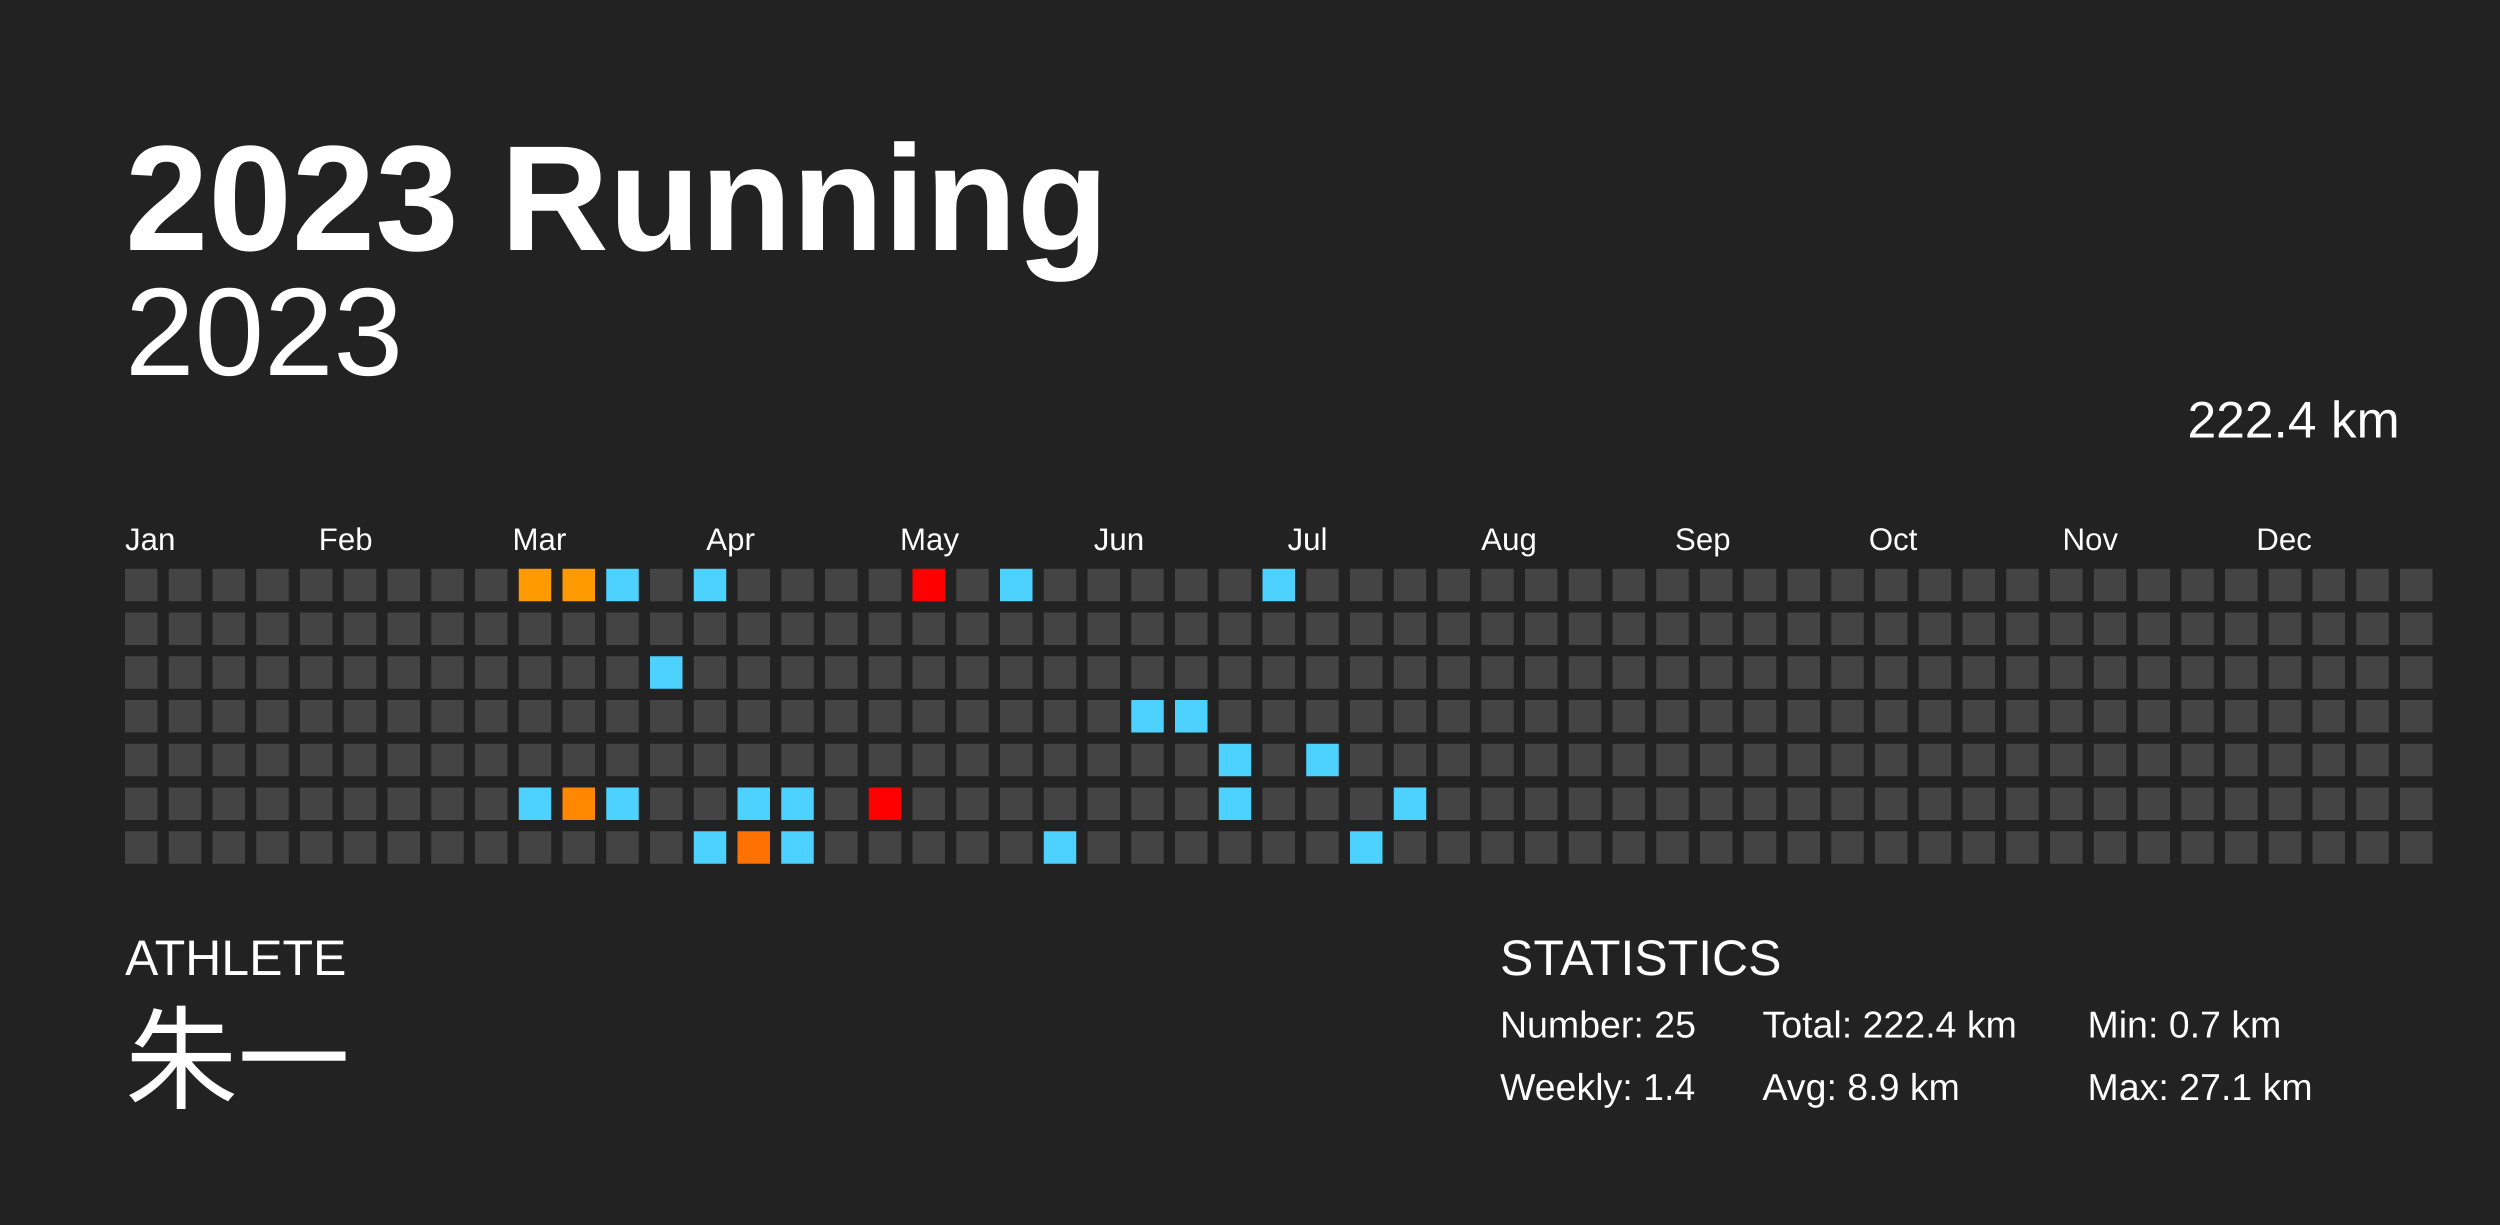
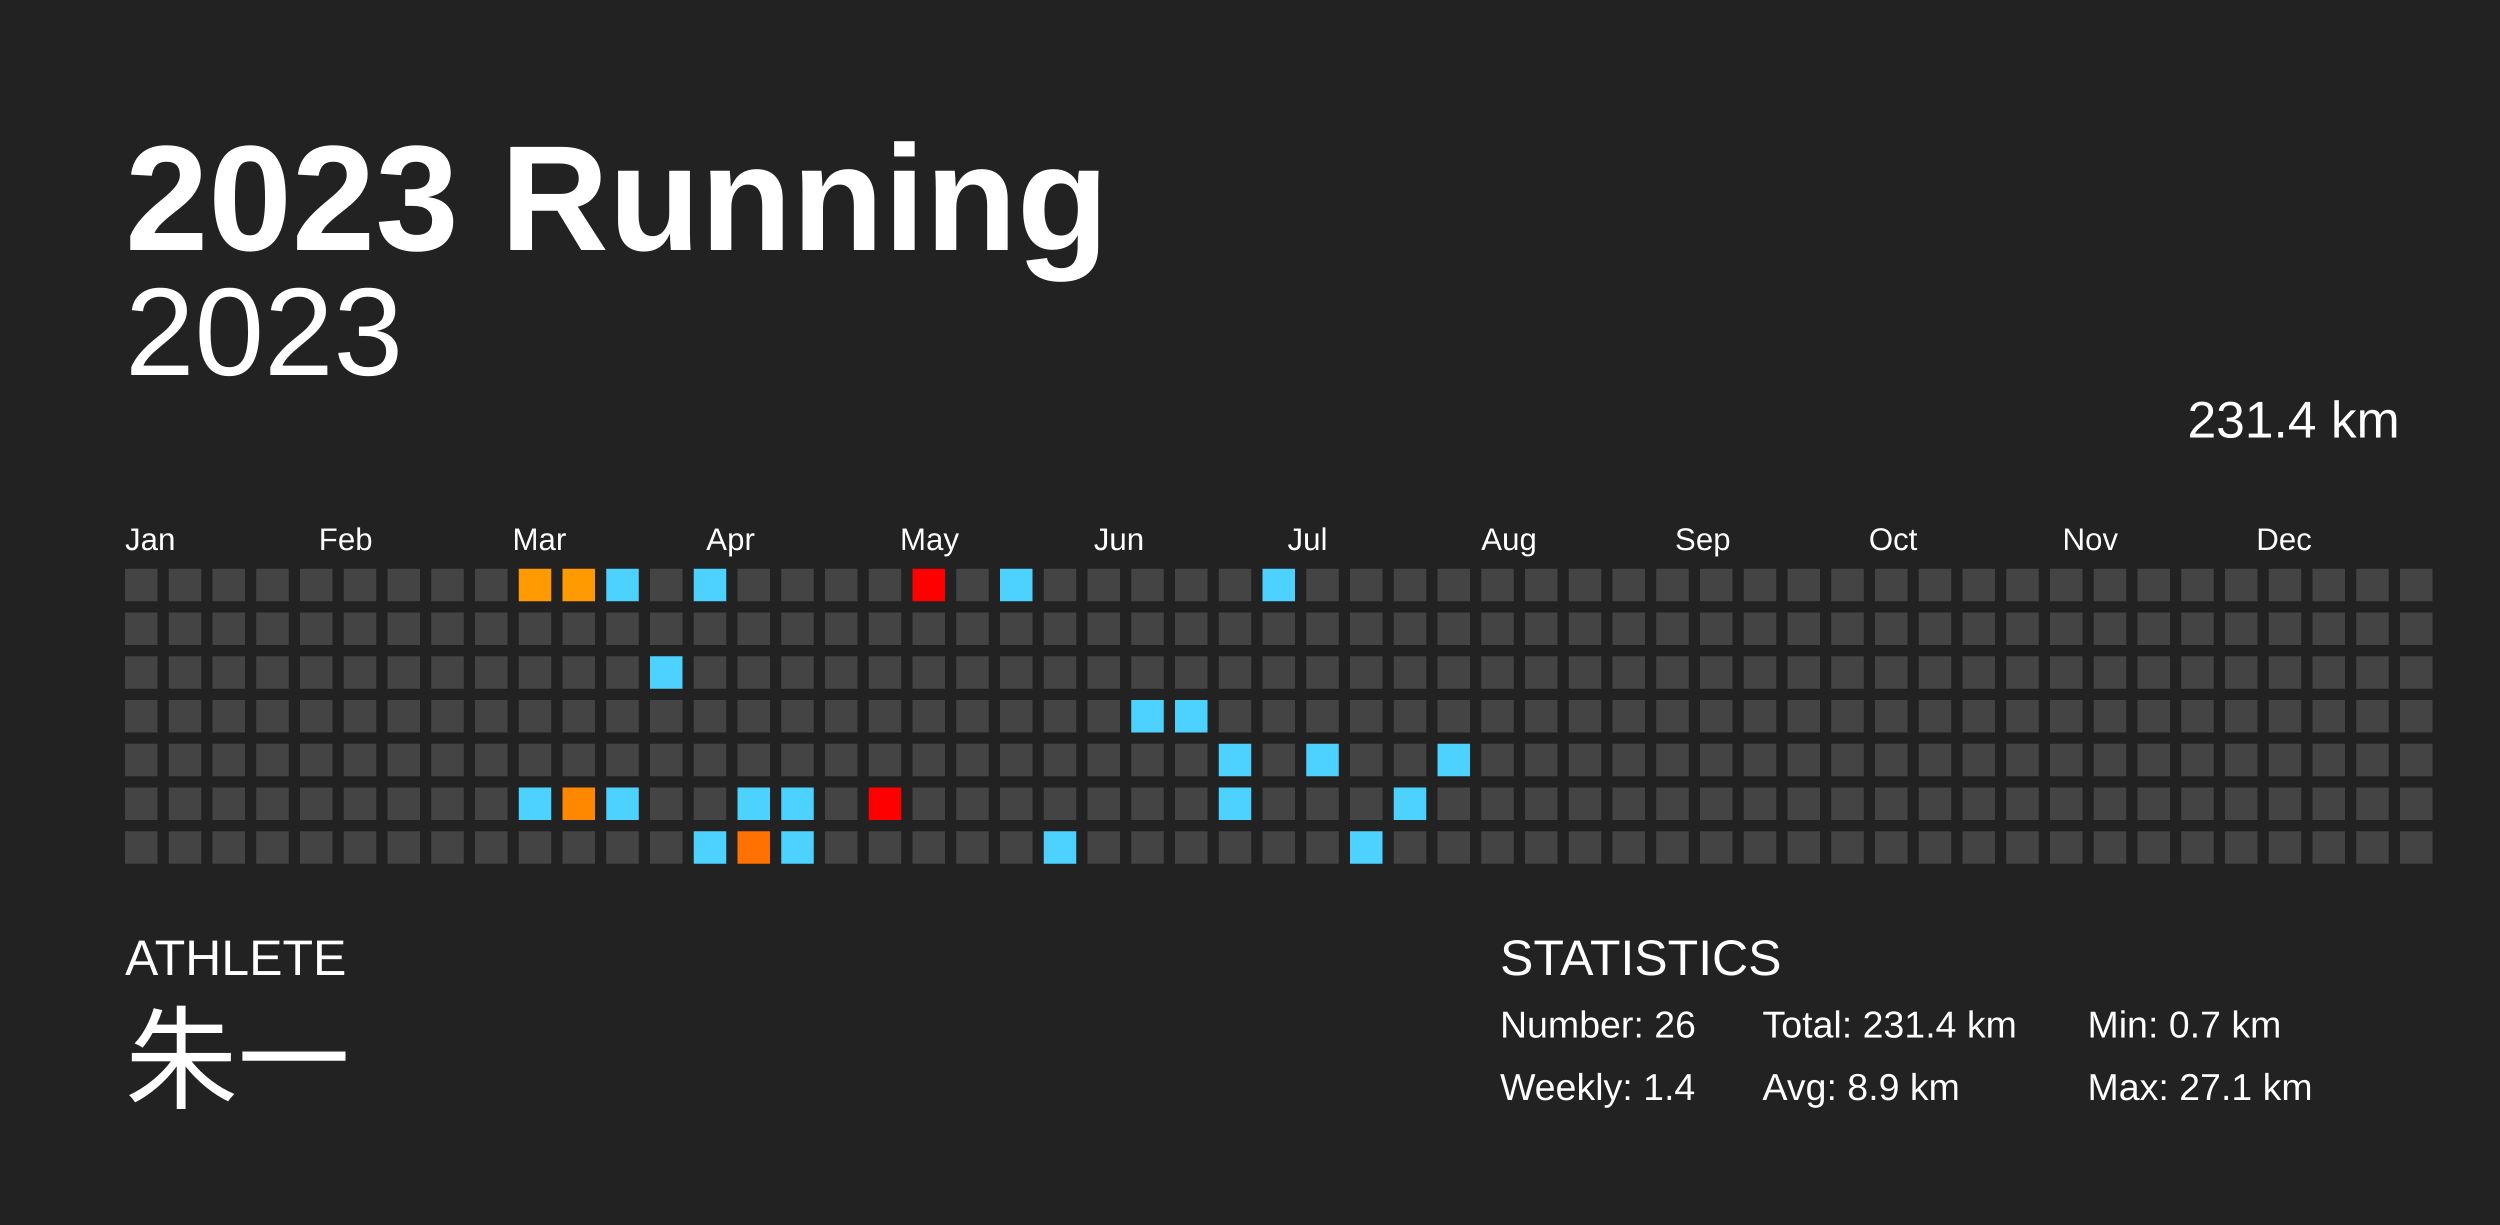
<svg xmlns="http://www.w3.org/2000/svg" baseProfile="full" height="98mm" version="1.1" viewBox="0,0,200,98" width="200mm">
  <defs />
  <rect fill="#222222" height="98" width="200" x="0" y="0" />
  <text fill="#FFFFFF" style="font-size:12px; font-family:Arial; font-weight:bold;" x="10" y="20">2023 Running</text>
  <text fill="#FFFFFF" style="font-size:4px; font-family:Arial" x="10" y="78">ATHLETE</text>
  <text fill="#FFFFFF" style="font-size:9px; font-family:Arial" x="10" y="88">朱一</text>
  <text fill="#FFFFFF" style="font-size:4px; font-family:Arial" x="120" y="78">STATISTICS</text>
-   <text fill="#FFFFFF" style="font-size:3px; font-family:Arial" x="120" y="83">Number: 25</text>
+   <text fill="#FFFFFF" style="font-size:3px; font-family:Arial" x="120" y="83">Number: 26</text>
  <text fill="#FFFFFF" style="font-size:3px; font-family:Arial" x="120" y="88">Weekly: 1.4</text>
-   <text fill="#FFFFFF" style="font-size:3px; font-family:Arial" x="141" y="83">Total: 222.4 km</text>
+   <text fill="#FFFFFF" style="font-size:3px; font-family:Arial" x="141" y="83">Total: 231.4 km</text>
  <text fill="#FFFFFF" style="font-size:3px; font-family:Arial" x="141" y="88">Avg: 8.9 km</text>
  <text fill="#FFFFFF" style="font-size:3px; font-family:Arial" x="167" y="83">Min: 0.7 km</text>
  <text fill="#FFFFFF" style="font-size:3px; font-family:Arial" x="167" y="88">Max: 27.1 km</text>
  <text alignment-baseline="hanging" fill="#FFFFFF" style="font-size:10.0px; font-family:Arial;" x="10" y="30">2023</text>
-   <text alignment-baseline="hanging" fill="#FFFFFF" style="font-size:4.125px; font-family:Arial;" x="175" y="35">222.4 km</text>
+   <text alignment-baseline="hanging" fill="#FFFFFF" style="font-size:4.125px; font-family:Arial;" x="175" y="35">231.4 km</text>
  <text fill="#FFFFFF" style="font-size:2.5px; font-family:Arial" x="10.0" y="44">Jan</text>
  <text fill="#FFFFFF" style="font-size:2.5px; font-family:Arial" x="25.5" y="44">Feb</text>
  <text fill="#FFFFFF" style="font-size:2.5px; font-family:Arial" x="41.0" y="44">Mar</text>
  <text fill="#FFFFFF" style="font-size:2.5px; font-family:Arial" x="56.5" y="44">Apr</text>
  <text fill="#FFFFFF" style="font-size:2.5px; font-family:Arial" x="72.0" y="44">May</text>
  <text fill="#FFFFFF" style="font-size:2.5px; font-family:Arial" x="87.5" y="44">Jun</text>
  <text fill="#FFFFFF" style="font-size:2.5px; font-family:Arial" x="103.0" y="44">Jul</text>
  <text fill="#FFFFFF" style="font-size:2.5px; font-family:Arial" x="118.5" y="44">Aug</text>
  <text fill="#FFFFFF" style="font-size:2.5px; font-family:Arial" x="134.0" y="44">Sep</text>
  <text fill="#FFFFFF" style="font-size:2.5px; font-family:Arial" x="149.5" y="44">Oct</text>
  <text fill="#FFFFFF" style="font-size:2.5px; font-family:Arial" x="165.0" y="44">Nov</text>
  <text fill="#FFFFFF" style="font-size:2.5px; font-family:Arial" x="180.5" y="44">Dec</text>
  <rect fill="#444444" height="2.6" width="2.6" x="10.0" y="45.5" />
  <rect fill="#444444" height="2.6" width="2.6" x="10.0" y="49.0" />
  <rect fill="#444444" height="2.6" width="2.6" x="10.0" y="52.5" />
  <rect fill="#444444" height="2.6" width="2.6" x="10.0" y="56.0" />
  <rect fill="#444444" height="2.6" width="2.6" x="10.0" y="59.5" />
  <rect fill="#444444" height="2.6" width="2.6" x="10.0" y="63.0" />
  <rect fill="#444444" height="2.6" width="2.6" x="10.0" y="66.5" />
  <rect fill="#444444" height="2.6" width="2.6" x="13.5" y="45.5" />
  <rect fill="#444444" height="2.6" width="2.6" x="13.5" y="49.0" />
  <rect fill="#444444" height="2.6" width="2.6" x="13.5" y="52.5" />
  <rect fill="#444444" height="2.6" width="2.6" x="13.5" y="56.0" />
  <rect fill="#444444" height="2.6" width="2.6" x="13.5" y="59.5" />
  <rect fill="#444444" height="2.6" width="2.6" x="13.5" y="63.0" />
  <rect fill="#444444" height="2.6" width="2.6" x="13.5" y="66.5" />
  <rect fill="#444444" height="2.6" width="2.6" x="17.0" y="45.5" />
  <rect fill="#444444" height="2.6" width="2.6" x="17.0" y="49.0" />
  <rect fill="#444444" height="2.6" width="2.6" x="17.0" y="52.5" />
  <rect fill="#444444" height="2.6" width="2.6" x="17.0" y="56.0" />
  <rect fill="#444444" height="2.6" width="2.6" x="17.0" y="59.5" />
  <rect fill="#444444" height="2.6" width="2.6" x="17.0" y="63.0" />
  <rect fill="#444444" height="2.6" width="2.6" x="17.0" y="66.5" />
  <rect fill="#444444" height="2.6" width="2.6" x="20.5" y="45.5" />
  <rect fill="#444444" height="2.6" width="2.6" x="20.5" y="49.0" />
  <rect fill="#444444" height="2.6" width="2.6" x="20.5" y="52.5" />
  <rect fill="#444444" height="2.6" width="2.6" x="20.5" y="56.0" />
  <rect fill="#444444" height="2.6" width="2.6" x="20.5" y="59.5" />
  <rect fill="#444444" height="2.6" width="2.6" x="20.5" y="63.0" />
  <rect fill="#444444" height="2.6" width="2.6" x="20.5" y="66.5" />
  <rect fill="#444444" height="2.6" width="2.6" x="24.0" y="45.5" />
  <rect fill="#444444" height="2.6" width="2.6" x="24.0" y="49.0" />
  <rect fill="#444444" height="2.6" width="2.6" x="24.0" y="52.5" />
  <rect fill="#444444" height="2.6" width="2.6" x="24.0" y="56.0" />
  <rect fill="#444444" height="2.6" width="2.6" x="24.0" y="59.5" />
  <rect fill="#444444" height="2.6" width="2.6" x="24.0" y="63.0" />
  <rect fill="#444444" height="2.6" width="2.6" x="24.0" y="66.5" />
  <rect fill="#444444" height="2.6" width="2.6" x="27.5" y="45.5" />
  <rect fill="#444444" height="2.6" width="2.6" x="27.5" y="49.0" />
  <rect fill="#444444" height="2.6" width="2.6" x="27.5" y="52.5" />
  <rect fill="#444444" height="2.6" width="2.6" x="27.5" y="56.0" />
  <rect fill="#444444" height="2.6" width="2.6" x="27.5" y="59.5" />
  <rect fill="#444444" height="2.6" width="2.6" x="27.5" y="63.0" />
  <rect fill="#444444" height="2.6" width="2.6" x="27.5" y="66.5" />
  <rect fill="#444444" height="2.6" width="2.6" x="31.0" y="45.5" />
  <rect fill="#444444" height="2.6" width="2.6" x="31.0" y="49.0" />
  <rect fill="#444444" height="2.6" width="2.6" x="31.0" y="52.5" />
  <rect fill="#444444" height="2.6" width="2.6" x="31.0" y="56.0" />
  <rect fill="#444444" height="2.6" width="2.6" x="31.0" y="59.5" />
  <rect fill="#444444" height="2.6" width="2.6" x="31.0" y="63.0" />
  <rect fill="#444444" height="2.6" width="2.6" x="31.0" y="66.5" />
  <rect fill="#444444" height="2.6" width="2.6" x="34.5" y="45.5" />
  <rect fill="#444444" height="2.6" width="2.6" x="34.5" y="49.0" />
  <rect fill="#444444" height="2.6" width="2.6" x="34.5" y="52.5" />
  <rect fill="#444444" height="2.6" width="2.6" x="34.5" y="56.0" />
  <rect fill="#444444" height="2.6" width="2.6" x="34.5" y="59.5" />
  <rect fill="#444444" height="2.6" width="2.6" x="34.5" y="63.0" />
  <rect fill="#444444" height="2.6" width="2.6" x="34.5" y="66.5" />
  <rect fill="#444444" height="2.6" width="2.6" x="38.0" y="45.5" />
  <rect fill="#444444" height="2.6" width="2.6" x="38.0" y="49.0" />
  <rect fill="#444444" height="2.6" width="2.6" x="38.0" y="52.5" />
  <rect fill="#444444" height="2.6" width="2.6" x="38.0" y="56.0" />
  <rect fill="#444444" height="2.6" width="2.6" x="38.0" y="59.5" />
  <rect fill="#444444" height="2.6" width="2.6" x="38.0" y="63.0" />
  <rect fill="#444444" height="2.6" width="2.6" x="38.0" y="66.5" />
  <rect fill="#ff9a00" height="2.6" width="2.6" x="41.5" y="45.5" />
  <rect fill="#444444" height="2.6" width="2.6" x="41.5" y="49.0" />
  <rect fill="#444444" height="2.6" width="2.6" x="41.5" y="52.5" />
  <rect fill="#444444" height="2.6" width="2.6" x="41.5" y="56.0" />
  <rect fill="#444444" height="2.6" width="2.6" x="41.5" y="59.5" />
  <rect fill="#4dd2ff" height="2.6" width="2.6" x="41.5" y="63.0" />
  <rect fill="#444444" height="2.6" width="2.6" x="41.5" y="66.5" />
  <rect fill="#ff9b00" height="2.6" width="2.6" x="45.0" y="45.5" />
  <rect fill="#444444" height="2.6" width="2.6" x="45.0" y="49.0" />
  <rect fill="#444444" height="2.6" width="2.6" x="45.0" y="52.5" />
  <rect fill="#444444" height="2.6" width="2.6" x="45.0" y="56.0" />
  <rect fill="#444444" height="2.6" width="2.6" x="45.0" y="59.5" />
  <rect fill="#ff8800" height="2.6" width="2.6" x="45.0" y="63.0" />
  <rect fill="#444444" height="2.6" width="2.6" x="45.0" y="66.5" />
  <rect fill="#4dd2ff" height="2.6" width="2.6" x="48.5" y="45.5" />
  <rect fill="#444444" height="2.6" width="2.6" x="48.5" y="49.0" />
  <rect fill="#444444" height="2.6" width="2.6" x="48.5" y="52.5" />
  <rect fill="#444444" height="2.6" width="2.6" x="48.5" y="56.0" />
  <rect fill="#444444" height="2.6" width="2.6" x="48.5" y="59.5" />
  <rect fill="#4dd2ff" height="2.6" width="2.6" x="48.5" y="63.0" />
  <rect fill="#444444" height="2.6" width="2.6" x="48.5" y="66.5" />
  <rect fill="#444444" height="2.6" width="2.6" x="52.0" y="45.5" />
  <rect fill="#444444" height="2.6" width="2.6" x="52.0" y="49.0" />
  <rect fill="#4dd2ff" height="2.6" width="2.6" x="52.0" y="52.5" />
  <rect fill="#444444" height="2.6" width="2.6" x="52.0" y="56.0" />
  <rect fill="#444444" height="2.6" width="2.6" x="52.0" y="59.5" />
  <rect fill="#444444" height="2.6" width="2.6" x="52.0" y="63.0" />
  <rect fill="#444444" height="2.6" width="2.6" x="52.0" y="66.5" />
  <rect fill="#4dd2ff" height="2.6" width="2.6" x="55.5" y="45.5" />
  <rect fill="#444444" height="2.6" width="2.6" x="55.5" y="49.0" />
  <rect fill="#444444" height="2.6" width="2.6" x="55.5" y="52.5" />
  <rect fill="#444444" height="2.6" width="2.6" x="55.5" y="56.0" />
  <rect fill="#444444" height="2.6" width="2.6" x="55.5" y="59.5" />
  <rect fill="#444444" height="2.6" width="2.6" x="55.5" y="63.0" />
  <rect fill="#4dd2ff" height="2.6" width="2.6" x="55.5" y="66.5" />
  <rect fill="#444444" height="2.6" width="2.6" x="59.0" y="45.5" />
  <rect fill="#444444" height="2.6" width="2.6" x="59.0" y="49.0" />
  <rect fill="#444444" height="2.6" width="2.6" x="59.0" y="52.5" />
  <rect fill="#444444" height="2.6" width="2.6" x="59.0" y="56.0" />
  <rect fill="#444444" height="2.6" width="2.6" x="59.0" y="59.5" />
  <rect fill="#4dd2ff" height="2.6" width="2.6" x="59.0" y="63.0" />
  <rect fill="#ff7100" height="2.6" width="2.6" x="59.0" y="66.5" />
  <rect fill="#444444" height="2.6" width="2.6" x="62.5" y="45.5" />
  <rect fill="#444444" height="2.6" width="2.6" x="62.5" y="49.0" />
  <rect fill="#444444" height="2.6" width="2.6" x="62.5" y="52.5" />
  <rect fill="#444444" height="2.6" width="2.6" x="62.5" y="56.0" />
  <rect fill="#444444" height="2.6" width="2.6" x="62.5" y="59.5" />
  <rect fill="#4dd2ff" height="2.6" width="2.6" x="62.5" y="63.0" />
  <rect fill="#4dd2ff" height="2.6" width="2.6" x="62.5" y="66.5" />
  <rect fill="#444444" height="2.6" width="2.6" x="66.0" y="45.5" />
  <rect fill="#444444" height="2.6" width="2.6" x="66.0" y="49.0" />
  <rect fill="#444444" height="2.6" width="2.6" x="66.0" y="52.5" />
  <rect fill="#444444" height="2.6" width="2.6" x="66.0" y="56.0" />
  <rect fill="#444444" height="2.6" width="2.6" x="66.0" y="59.5" />
  <rect fill="#444444" height="2.6" width="2.6" x="66.0" y="63.0" />
  <rect fill="#444444" height="2.6" width="2.6" x="66.0" y="66.5" />
  <rect fill="#444444" height="2.6" width="2.6" x="69.5" y="45.5" />
  <rect fill="#444444" height="2.6" width="2.6" x="69.5" y="49.0" />
  <rect fill="#444444" height="2.6" width="2.6" x="69.5" y="52.5" />
  <rect fill="#444444" height="2.6" width="2.6" x="69.5" y="56.0" />
  <rect fill="#444444" height="2.6" width="2.6" x="69.5" y="59.5" />
  <rect fill="red" height="2.6" width="2.6" x="69.5" y="63.0" />
  <rect fill="#444444" height="2.6" width="2.6" x="69.5" y="66.5" />
  <rect fill="red" height="2.6" width="2.6" x="73.0" y="45.5" />
  <rect fill="#444444" height="2.6" width="2.6" x="73.0" y="49.0" />
  <rect fill="#444444" height="2.6" width="2.6" x="73.0" y="52.5" />
  <rect fill="#444444" height="2.6" width="2.6" x="73.0" y="56.0" />
  <rect fill="#444444" height="2.6" width="2.6" x="73.0" y="59.5" />
  <rect fill="#444444" height="2.6" width="2.6" x="73.0" y="63.0" />
  <rect fill="#444444" height="2.6" width="2.6" x="73.0" y="66.5" />
  <rect fill="#444444" height="2.6" width="2.6" x="76.5" y="45.5" />
  <rect fill="#444444" height="2.6" width="2.6" x="76.5" y="49.0" />
  <rect fill="#444444" height="2.6" width="2.6" x="76.5" y="52.5" />
  <rect fill="#444444" height="2.6" width="2.6" x="76.5" y="56.0" />
  <rect fill="#444444" height="2.6" width="2.6" x="76.5" y="59.5" />
  <rect fill="#444444" height="2.6" width="2.6" x="76.5" y="63.0" />
  <rect fill="#444444" height="2.6" width="2.6" x="76.5" y="66.5" />
  <rect fill="#4dd2ff" height="2.6" width="2.6" x="80.0" y="45.5" />
  <rect fill="#444444" height="2.6" width="2.6" x="80.0" y="49.0" />
  <rect fill="#444444" height="2.6" width="2.6" x="80.0" y="52.5" />
  <rect fill="#444444" height="2.6" width="2.6" x="80.0" y="56.0" />
  <rect fill="#444444" height="2.6" width="2.6" x="80.0" y="59.5" />
  <rect fill="#444444" height="2.6" width="2.6" x="80.0" y="63.0" />
  <rect fill="#444444" height="2.6" width="2.6" x="80.0" y="66.5" />
  <rect fill="#444444" height="2.6" width="2.6" x="83.5" y="45.5" />
  <rect fill="#444444" height="2.6" width="2.6" x="83.5" y="49.0" />
  <rect fill="#444444" height="2.6" width="2.6" x="83.5" y="52.5" />
  <rect fill="#444444" height="2.6" width="2.6" x="83.5" y="56.0" />
  <rect fill="#444444" height="2.6" width="2.6" x="83.5" y="59.5" />
  <rect fill="#444444" height="2.6" width="2.6" x="83.5" y="63.0" />
  <rect fill="#4dd2ff" height="2.6" width="2.6" x="83.5" y="66.5" />
  <rect fill="#444444" height="2.6" width="2.6" x="87.0" y="45.5" />
  <rect fill="#444444" height="2.6" width="2.6" x="87.0" y="49.0" />
  <rect fill="#444444" height="2.6" width="2.6" x="87.0" y="52.5" />
  <rect fill="#444444" height="2.6" width="2.6" x="87.0" y="56.0" />
  <rect fill="#444444" height="2.6" width="2.6" x="87.0" y="59.5" />
  <rect fill="#444444" height="2.6" width="2.6" x="87.0" y="63.0" />
  <rect fill="#444444" height="2.6" width="2.6" x="87.0" y="66.5" />
  <rect fill="#444444" height="2.6" width="2.6" x="90.5" y="45.5" />
  <rect fill="#444444" height="2.6" width="2.6" x="90.5" y="49.0" />
  <rect fill="#444444" height="2.6" width="2.6" x="90.5" y="52.5" />
  <rect fill="#4dd2ff" height="2.6" width="2.6" x="90.5" y="56.0" />
  <rect fill="#444444" height="2.6" width="2.6" x="90.5" y="59.5" />
  <rect fill="#444444" height="2.6" width="2.6" x="90.5" y="63.0" />
  <rect fill="#444444" height="2.6" width="2.6" x="90.5" y="66.5" />
  <rect fill="#444444" height="2.6" width="2.6" x="94.0" y="45.5" />
  <rect fill="#444444" height="2.6" width="2.6" x="94.0" y="49.0" />
  <rect fill="#444444" height="2.6" width="2.6" x="94.0" y="52.5" />
  <rect fill="#4dd2ff" height="2.6" width="2.6" x="94.0" y="56.0" />
  <rect fill="#444444" height="2.6" width="2.6" x="94.0" y="59.5" />
  <rect fill="#444444" height="2.6" width="2.6" x="94.0" y="63.0" />
  <rect fill="#444444" height="2.6" width="2.6" x="94.0" y="66.5" />
  <rect fill="#444444" height="2.6" width="2.6" x="97.5" y="45.5" />
  <rect fill="#444444" height="2.6" width="2.6" x="97.5" y="49.0" />
  <rect fill="#444444" height="2.6" width="2.6" x="97.5" y="52.5" />
  <rect fill="#444444" height="2.6" width="2.6" x="97.5" y="56.0" />
  <rect fill="#4dd2ff" height="2.6" width="2.6" x="97.5" y="59.5" />
  <rect fill="#4dd2ff" height="2.6" width="2.6" x="97.5" y="63.0" />
  <rect fill="#444444" height="2.6" width="2.6" x="97.5" y="66.5" />
  <rect fill="#4dd2ff" height="2.6" width="2.6" x="101.0" y="45.5" />
  <rect fill="#444444" height="2.6" width="2.6" x="101.0" y="49.0" />
  <rect fill="#444444" height="2.6" width="2.6" x="101.0" y="52.5" />
  <rect fill="#444444" height="2.6" width="2.6" x="101.0" y="56.0" />
  <rect fill="#444444" height="2.6" width="2.6" x="101.0" y="59.5" />
  <rect fill="#444444" height="2.6" width="2.6" x="101.0" y="63.0" />
  <rect fill="#444444" height="2.6" width="2.6" x="101.0" y="66.5" />
  <rect fill="#444444" height="2.6" width="2.6" x="104.5" y="45.5" />
  <rect fill="#444444" height="2.6" width="2.6" x="104.5" y="49.0" />
  <rect fill="#444444" height="2.6" width="2.6" x="104.5" y="52.5" />
  <rect fill="#444444" height="2.6" width="2.6" x="104.5" y="56.0" />
  <rect fill="#4dd2ff" height="2.6" width="2.6" x="104.5" y="59.5" />
  <rect fill="#444444" height="2.6" width="2.6" x="104.5" y="63.0" />
  <rect fill="#444444" height="2.6" width="2.6" x="104.5" y="66.5" />
  <rect fill="#444444" height="2.6" width="2.6" x="108.0" y="45.5" />
  <rect fill="#444444" height="2.6" width="2.6" x="108.0" y="49.0" />
  <rect fill="#444444" height="2.6" width="2.6" x="108.0" y="52.5" />
  <rect fill="#444444" height="2.6" width="2.6" x="108.0" y="56.0" />
  <rect fill="#444444" height="2.6" width="2.6" x="108.0" y="59.5" />
  <rect fill="#444444" height="2.6" width="2.6" x="108.0" y="63.0" />
  <rect fill="#4dd2ff" height="2.6" width="2.6" x="108.0" y="66.5" />
  <rect fill="#444444" height="2.6" width="2.6" x="111.5" y="45.5" />
  <rect fill="#444444" height="2.6" width="2.6" x="111.5" y="49.0" />
  <rect fill="#444444" height="2.6" width="2.6" x="111.5" y="52.5" />
  <rect fill="#444444" height="2.6" width="2.6" x="111.5" y="56.0" />
  <rect fill="#444444" height="2.6" width="2.6" x="111.5" y="59.5" />
  <rect fill="#4dd2ff" height="2.6" width="2.6" x="111.5" y="63.0" />
  <rect fill="#444444" height="2.6" width="2.6" x="111.5" y="66.5" />
  <rect fill="#444444" height="2.6" width="2.6" x="115.0" y="45.5" />
  <rect fill="#444444" height="2.6" width="2.6" x="115.0" y="49.0" />
  <rect fill="#444444" height="2.6" width="2.6" x="115.0" y="52.5" />
  <rect fill="#444444" height="2.6" width="2.6" x="115.0" y="56.0" />
-   <rect fill="#444444" height="2.6" width="2.6" x="115.0" y="59.5" />
+   <rect fill="#4dd2ff" height="2.6" width="2.6" x="115.0" y="59.5" />
  <rect fill="#444444" height="2.6" width="2.6" x="115.0" y="63.0" />
  <rect fill="#444444" height="2.6" width="2.6" x="115.0" y="66.5" />
  <rect fill="#444444" height="2.6" width="2.6" x="118.5" y="45.5" />
  <rect fill="#444444" height="2.6" width="2.6" x="118.5" y="49.0" />
  <rect fill="#444444" height="2.6" width="2.6" x="118.5" y="52.5" />
  <rect fill="#444444" height="2.6" width="2.6" x="118.5" y="56.0" />
  <rect fill="#444444" height="2.6" width="2.6" x="118.5" y="59.5" />
  <rect fill="#444444" height="2.6" width="2.6" x="118.5" y="63.0" />
  <rect fill="#444444" height="2.6" width="2.6" x="118.5" y="66.5" />
  <rect fill="#444444" height="2.6" width="2.6" x="122.0" y="45.5" />
  <rect fill="#444444" height="2.6" width="2.6" x="122.0" y="49.0" />
  <rect fill="#444444" height="2.6" width="2.6" x="122.0" y="52.5" />
  <rect fill="#444444" height="2.6" width="2.6" x="122.0" y="56.0" />
  <rect fill="#444444" height="2.6" width="2.6" x="122.0" y="59.5" />
  <rect fill="#444444" height="2.6" width="2.6" x="122.0" y="63.0" />
  <rect fill="#444444" height="2.6" width="2.6" x="122.0" y="66.5" />
  <rect fill="#444444" height="2.6" width="2.6" x="125.5" y="45.5" />
  <rect fill="#444444" height="2.6" width="2.6" x="125.5" y="49.0" />
  <rect fill="#444444" height="2.6" width="2.6" x="125.5" y="52.5" />
  <rect fill="#444444" height="2.6" width="2.6" x="125.5" y="56.0" />
  <rect fill="#444444" height="2.6" width="2.6" x="125.5" y="59.5" />
  <rect fill="#444444" height="2.6" width="2.6" x="125.5" y="63.0" />
  <rect fill="#444444" height="2.6" width="2.6" x="125.5" y="66.5" />
  <rect fill="#444444" height="2.6" width="2.6" x="129.0" y="45.5" />
  <rect fill="#444444" height="2.6" width="2.6" x="129.0" y="49.0" />
  <rect fill="#444444" height="2.6" width="2.6" x="129.0" y="52.5" />
  <rect fill="#444444" height="2.6" width="2.6" x="129.0" y="56.0" />
  <rect fill="#444444" height="2.6" width="2.6" x="129.0" y="59.5" />
  <rect fill="#444444" height="2.6" width="2.6" x="129.0" y="63.0" />
  <rect fill="#444444" height="2.6" width="2.6" x="129.0" y="66.5" />
  <rect fill="#444444" height="2.6" width="2.6" x="132.5" y="45.5" />
  <rect fill="#444444" height="2.6" width="2.6" x="132.5" y="49.0" />
  <rect fill="#444444" height="2.6" width="2.6" x="132.5" y="52.5" />
  <rect fill="#444444" height="2.6" width="2.6" x="132.5" y="56.0" />
  <rect fill="#444444" height="2.6" width="2.6" x="132.5" y="59.5" />
  <rect fill="#444444" height="2.6" width="2.6" x="132.5" y="63.0" />
  <rect fill="#444444" height="2.6" width="2.6" x="132.5" y="66.5" />
  <rect fill="#444444" height="2.6" width="2.6" x="136.0" y="45.5" />
  <rect fill="#444444" height="2.6" width="2.6" x="136.0" y="49.0" />
  <rect fill="#444444" height="2.6" width="2.6" x="136.0" y="52.5" />
  <rect fill="#444444" height="2.6" width="2.6" x="136.0" y="56.0" />
  <rect fill="#444444" height="2.6" width="2.6" x="136.0" y="59.5" />
  <rect fill="#444444" height="2.6" width="2.6" x="136.0" y="63.0" />
  <rect fill="#444444" height="2.6" width="2.6" x="136.0" y="66.5" />
  <rect fill="#444444" height="2.6" width="2.6" x="139.5" y="45.5" />
  <rect fill="#444444" height="2.6" width="2.6" x="139.5" y="49.0" />
  <rect fill="#444444" height="2.6" width="2.6" x="139.5" y="52.5" />
  <rect fill="#444444" height="2.6" width="2.6" x="139.5" y="56.0" />
  <rect fill="#444444" height="2.6" width="2.6" x="139.5" y="59.5" />
  <rect fill="#444444" height="2.6" width="2.6" x="139.5" y="63.0" />
  <rect fill="#444444" height="2.6" width="2.6" x="139.5" y="66.5" />
  <rect fill="#444444" height="2.6" width="2.6" x="143.0" y="45.5" />
  <rect fill="#444444" height="2.6" width="2.6" x="143.0" y="49.0" />
  <rect fill="#444444" height="2.6" width="2.6" x="143.0" y="52.5" />
  <rect fill="#444444" height="2.6" width="2.6" x="143.0" y="56.0" />
  <rect fill="#444444" height="2.6" width="2.6" x="143.0" y="59.5" />
  <rect fill="#444444" height="2.6" width="2.6" x="143.0" y="63.0" />
  <rect fill="#444444" height="2.6" width="2.6" x="143.0" y="66.5" />
  <rect fill="#444444" height="2.6" width="2.6" x="146.5" y="45.5" />
  <rect fill="#444444" height="2.6" width="2.6" x="146.5" y="49.0" />
  <rect fill="#444444" height="2.6" width="2.6" x="146.5" y="52.5" />
  <rect fill="#444444" height="2.6" width="2.6" x="146.5" y="56.0" />
  <rect fill="#444444" height="2.6" width="2.6" x="146.5" y="59.5" />
  <rect fill="#444444" height="2.6" width="2.6" x="146.5" y="63.0" />
  <rect fill="#444444" height="2.6" width="2.6" x="146.5" y="66.5" />
  <rect fill="#444444" height="2.6" width="2.6" x="150.0" y="45.5" />
  <rect fill="#444444" height="2.6" width="2.6" x="150.0" y="49.0" />
  <rect fill="#444444" height="2.6" width="2.6" x="150.0" y="52.5" />
  <rect fill="#444444" height="2.6" width="2.6" x="150.0" y="56.0" />
  <rect fill="#444444" height="2.6" width="2.6" x="150.0" y="59.5" />
  <rect fill="#444444" height="2.6" width="2.6" x="150.0" y="63.0" />
  <rect fill="#444444" height="2.6" width="2.6" x="150.0" y="66.5" />
  <rect fill="#444444" height="2.6" width="2.6" x="153.5" y="45.5" />
  <rect fill="#444444" height="2.6" width="2.6" x="153.5" y="49.0" />
  <rect fill="#444444" height="2.6" width="2.6" x="153.5" y="52.5" />
  <rect fill="#444444" height="2.6" width="2.6" x="153.5" y="56.0" />
  <rect fill="#444444" height="2.6" width="2.6" x="153.5" y="59.5" />
  <rect fill="#444444" height="2.6" width="2.6" x="153.5" y="63.0" />
  <rect fill="#444444" height="2.6" width="2.6" x="153.5" y="66.5" />
  <rect fill="#444444" height="2.6" width="2.6" x="157.0" y="45.5" />
  <rect fill="#444444" height="2.6" width="2.6" x="157.0" y="49.0" />
  <rect fill="#444444" height="2.6" width="2.6" x="157.0" y="52.5" />
  <rect fill="#444444" height="2.6" width="2.6" x="157.0" y="56.0" />
  <rect fill="#444444" height="2.6" width="2.6" x="157.0" y="59.5" />
  <rect fill="#444444" height="2.6" width="2.6" x="157.0" y="63.0" />
  <rect fill="#444444" height="2.6" width="2.6" x="157.0" y="66.5" />
  <rect fill="#444444" height="2.6" width="2.6" x="160.5" y="45.5" />
  <rect fill="#444444" height="2.6" width="2.6" x="160.5" y="49.0" />
  <rect fill="#444444" height="2.6" width="2.6" x="160.5" y="52.5" />
  <rect fill="#444444" height="2.6" width="2.6" x="160.5" y="56.0" />
  <rect fill="#444444" height="2.6" width="2.6" x="160.5" y="59.5" />
  <rect fill="#444444" height="2.6" width="2.6" x="160.5" y="63.0" />
  <rect fill="#444444" height="2.6" width="2.6" x="160.5" y="66.5" />
  <rect fill="#444444" height="2.6" width="2.6" x="164.0" y="45.5" />
  <rect fill="#444444" height="2.6" width="2.6" x="164.0" y="49.0" />
  <rect fill="#444444" height="2.6" width="2.6" x="164.0" y="52.5" />
  <rect fill="#444444" height="2.6" width="2.6" x="164.0" y="56.0" />
  <rect fill="#444444" height="2.6" width="2.6" x="164.0" y="59.5" />
  <rect fill="#444444" height="2.6" width="2.6" x="164.0" y="63.0" />
  <rect fill="#444444" height="2.6" width="2.6" x="164.0" y="66.5" />
  <rect fill="#444444" height="2.6" width="2.6" x="167.5" y="45.5" />
  <rect fill="#444444" height="2.6" width="2.6" x="167.5" y="49.0" />
  <rect fill="#444444" height="2.6" width="2.6" x="167.5" y="52.5" />
  <rect fill="#444444" height="2.6" width="2.6" x="167.5" y="56.0" />
  <rect fill="#444444" height="2.6" width="2.6" x="167.5" y="59.5" />
  <rect fill="#444444" height="2.6" width="2.6" x="167.5" y="63.0" />
  <rect fill="#444444" height="2.6" width="2.6" x="167.5" y="66.5" />
  <rect fill="#444444" height="2.6" width="2.6" x="171.0" y="45.5" />
  <rect fill="#444444" height="2.6" width="2.6" x="171.0" y="49.0" />
  <rect fill="#444444" height="2.6" width="2.6" x="171.0" y="52.5" />
  <rect fill="#444444" height="2.6" width="2.6" x="171.0" y="56.0" />
  <rect fill="#444444" height="2.6" width="2.6" x="171.0" y="59.5" />
  <rect fill="#444444" height="2.6" width="2.6" x="171.0" y="63.0" />
  <rect fill="#444444" height="2.6" width="2.6" x="171.0" y="66.5" />
  <rect fill="#444444" height="2.6" width="2.6" x="174.5" y="45.5" />
  <rect fill="#444444" height="2.6" width="2.6" x="174.5" y="49.0" />
  <rect fill="#444444" height="2.6" width="2.6" x="174.5" y="52.5" />
  <rect fill="#444444" height="2.6" width="2.6" x="174.5" y="56.0" />
  <rect fill="#444444" height="2.6" width="2.6" x="174.5" y="59.5" />
  <rect fill="#444444" height="2.6" width="2.6" x="174.5" y="63.0" />
  <rect fill="#444444" height="2.6" width="2.6" x="174.5" y="66.5" />
  <rect fill="#444444" height="2.6" width="2.6" x="178.0" y="45.5" />
  <rect fill="#444444" height="2.6" width="2.6" x="178.0" y="49.0" />
  <rect fill="#444444" height="2.6" width="2.6" x="178.0" y="52.5" />
  <rect fill="#444444" height="2.6" width="2.6" x="178.0" y="56.0" />
  <rect fill="#444444" height="2.6" width="2.6" x="178.0" y="59.5" />
  <rect fill="#444444" height="2.6" width="2.6" x="178.0" y="63.0" />
  <rect fill="#444444" height="2.6" width="2.6" x="178.0" y="66.5" />
  <rect fill="#444444" height="2.6" width="2.6" x="181.5" y="45.5" />
  <rect fill="#444444" height="2.6" width="2.6" x="181.5" y="49.0" />
  <rect fill="#444444" height="2.6" width="2.6" x="181.5" y="52.5" />
  <rect fill="#444444" height="2.6" width="2.6" x="181.5" y="56.0" />
  <rect fill="#444444" height="2.6" width="2.6" x="181.5" y="59.5" />
  <rect fill="#444444" height="2.6" width="2.6" x="181.5" y="63.0" />
  <rect fill="#444444" height="2.6" width="2.6" x="181.5" y="66.5" />
  <rect fill="#444444" height="2.6" width="2.6" x="185.0" y="45.5" />
  <rect fill="#444444" height="2.6" width="2.6" x="185.0" y="49.0" />
  <rect fill="#444444" height="2.6" width="2.6" x="185.0" y="52.5" />
  <rect fill="#444444" height="2.6" width="2.6" x="185.0" y="56.0" />
  <rect fill="#444444" height="2.6" width="2.6" x="185.0" y="59.5" />
  <rect fill="#444444" height="2.6" width="2.6" x="185.0" y="63.0" />
  <rect fill="#444444" height="2.6" width="2.6" x="185.0" y="66.5" />
  <rect fill="#444444" height="2.6" width="2.6" x="188.5" y="45.5" />
  <rect fill="#444444" height="2.6" width="2.6" x="188.5" y="49.0" />
  <rect fill="#444444" height="2.6" width="2.6" x="188.5" y="52.5" />
  <rect fill="#444444" height="2.6" width="2.6" x="188.5" y="56.0" />
  <rect fill="#444444" height="2.6" width="2.6" x="188.5" y="59.5" />
  <rect fill="#444444" height="2.6" width="2.6" x="188.5" y="63.0" />
  <rect fill="#444444" height="2.6" width="2.6" x="188.5" y="66.5" />
  <rect fill="#444444" height="2.6" width="2.6" x="192.0" y="45.5" />
  <rect fill="#444444" height="2.6" width="2.6" x="192.0" y="49.0" />
  <rect fill="#444444" height="2.6" width="2.6" x="192.0" y="52.5" />
  <rect fill="#444444" height="2.6" width="2.6" x="192.0" y="56.0" />
  <rect fill="#444444" height="2.6" width="2.6" x="192.0" y="59.5" />
  <rect fill="#444444" height="2.6" width="2.6" x="192.0" y="63.0" />
  <rect fill="#444444" height="2.6" width="2.6" x="192.0" y="66.5" />
</svg>
